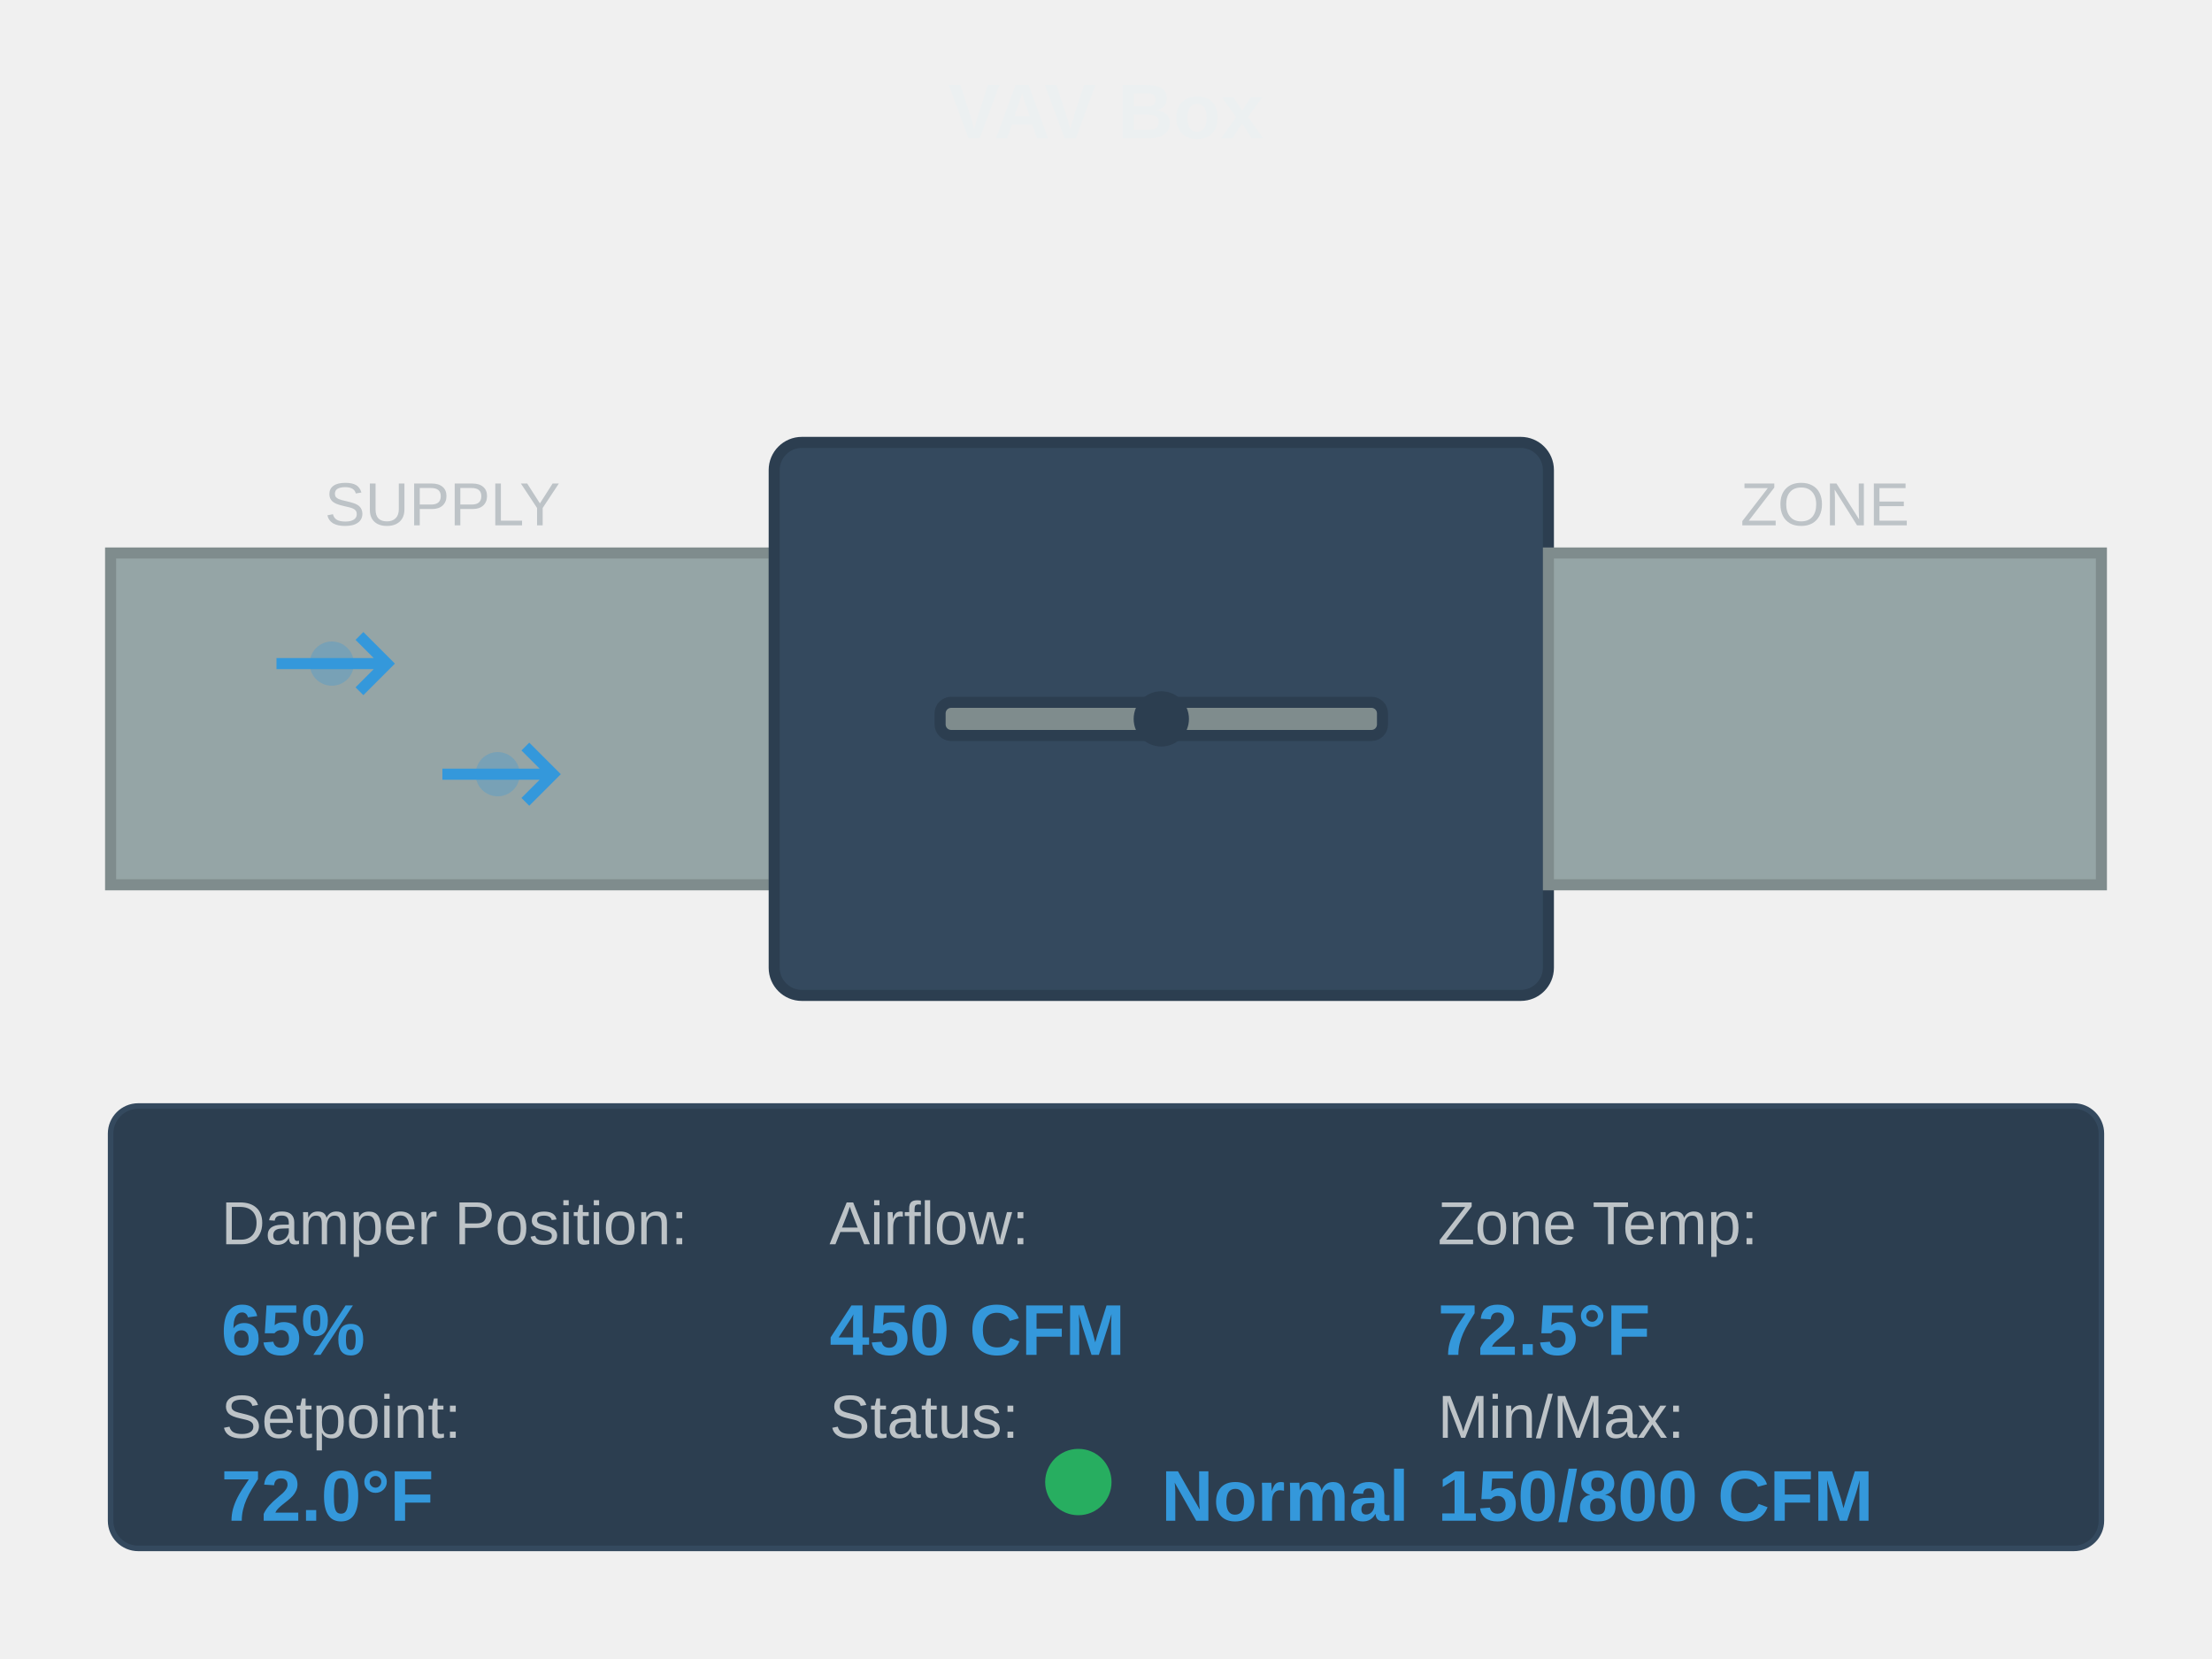
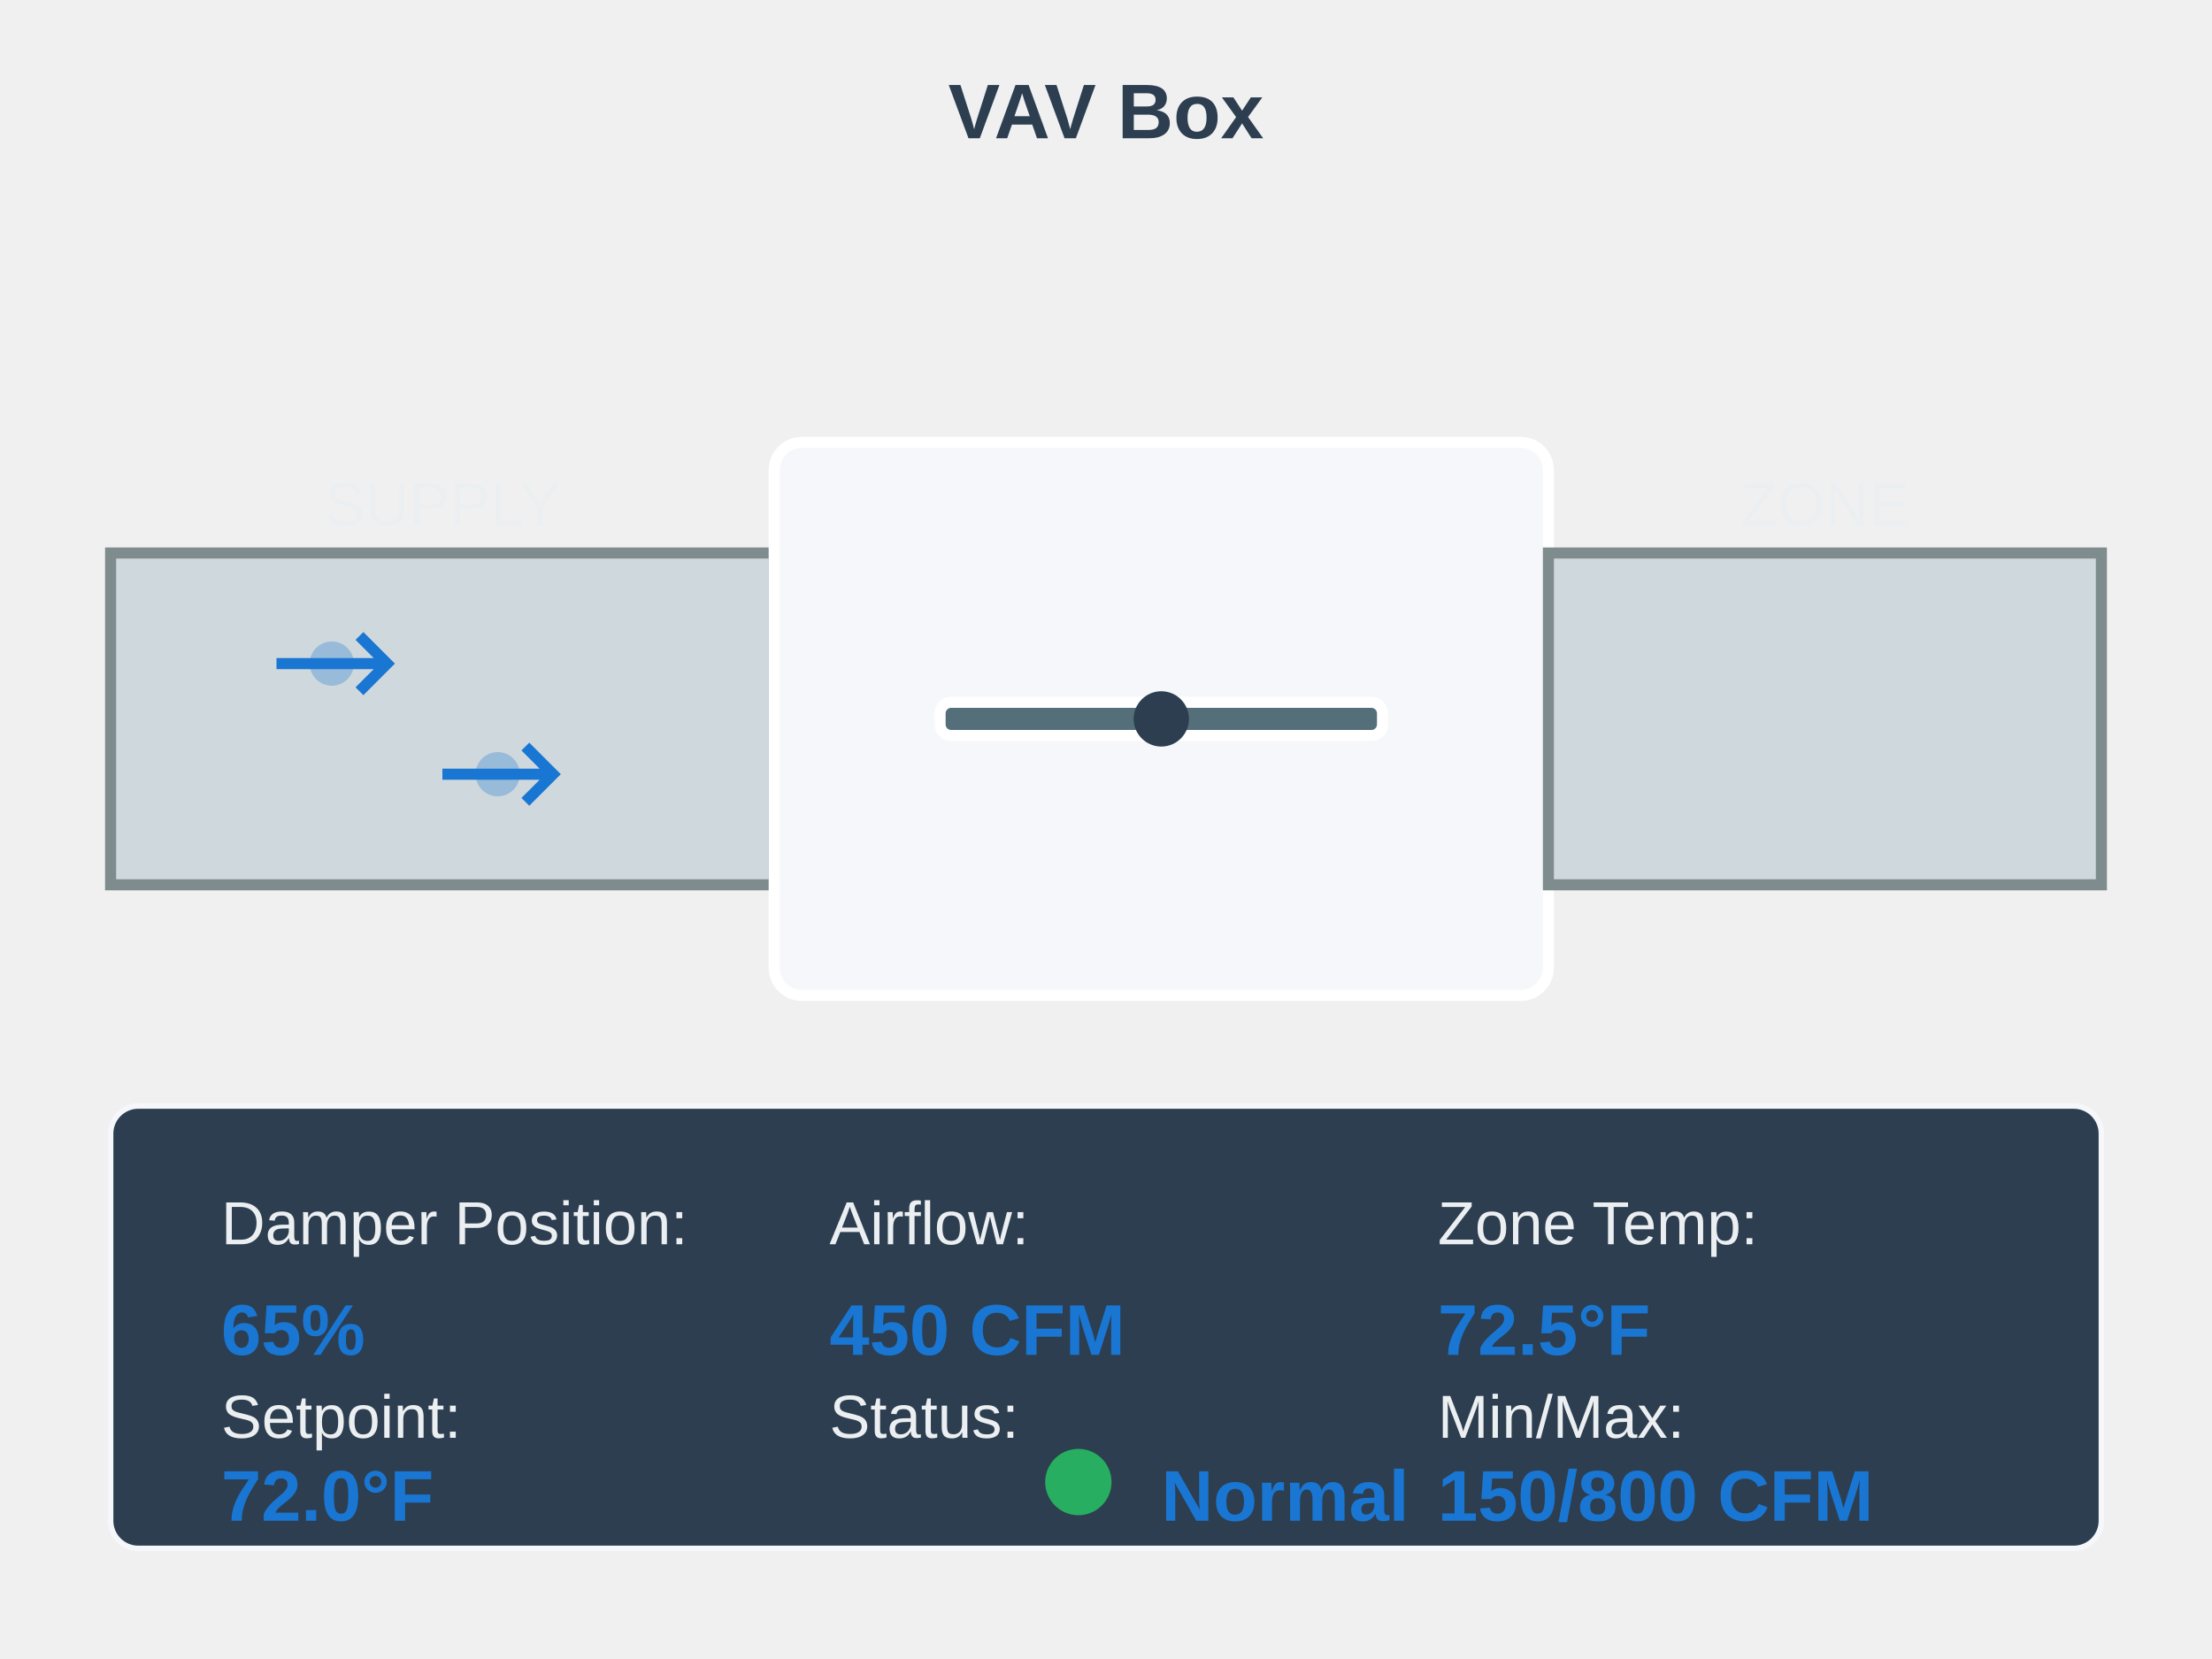
<svg xmlns="http://www.w3.org/2000/svg" viewBox="0 0 400 300" width="100%" height="100%">
  <defs>
    <style>
-       .vav-box { fill: #34495e; stroke: #2c3e50; stroke-width: 2; }
-       .vav-duct { fill: #95a5a6; stroke: #7f8c8d; stroke-width: 2; }
-       .vav-damper { fill: #7f8c8d; stroke: #2c3e50; stroke-width: 2; }
-       .vav-text { fill: #ecf0f1; font-family: Arial, sans-serif; font-size: 14px; }
-       .vav-label { fill: #bdc3c7; font-family: Arial, sans-serif; font-size: 11px; }
-       .vav-value { fill: #3498db; font-family: Arial, monospace; font-size: 13px; font-weight: bold; }
-       .vav-arrow { fill: none; stroke: #3498db; stroke-width: 2; }
-       .vav-flow { fill: #3498db; opacity: 0.3; }
+       .vav-box { fill: #f5f7fa; stroke: #ffffff; stroke-width: 2; }
+       .vav-duct { fill: #cfd8dc; stroke: #7f8c8d; stroke-width: 2; }
+       .vav-damper { fill: #546e7a; stroke: #ffffff; stroke-width: 2; }
+       .vav-text { fill: #2c3e50; font-family: Arial, sans-serif; font-size: 14px; }
+       .vav-label { fill: #eceff1; font-family: Arial, sans-serif; font-size: 11px; }
+       .vav-value { fill: #1976d2; font-family: Arial, monospace; font-size: 13px; font-weight: bold; }
+       .vav-arrow { fill: none; stroke: #1976d2; stroke-width: 2; }
+       .vav-flow { fill: #1976d2; opacity: 0.3; }
      .vav-flow-active { animation: flow 2s linear infinite; }
      .status-ok { fill: #27ae60; }
      .status-alarm { fill: #e74c3c; }
      @keyframes flow {
        0% { opacity: 0.1; }
        50% { opacity: 0.5; }
        100% { opacity: 0.1; }
      }
    </style>
  </defs>
  <text class="vav-text" x="200" y="25" text-anchor="middle" font-size="16" font-weight="bold">
    VAV Box
  </text>
  <rect class="vav-duct" x="20" y="100" width="120" height="60" />
  <text class="vav-label" x="80" y="95" text-anchor="middle">SUPPLY</text>
  <rect class="vav-box" x="140" y="80" width="140" height="100" rx="5" />
  <g id="damper" transform="translate(210, 130)">
    <rect class="vav-damper" x="-40" y="-3" width="80" height="6" rx="2" />
    <circle fill="#2c3e50" cx="0" cy="0" r="5" />
  </g>
  <rect class="vav-duct" x="280" y="100" width="100" height="60" />
  <text class="vav-label" x="330" y="95" text-anchor="middle">ZONE</text>
  <g id="flowArrows">
    <path class="vav-arrow" d="M 50 120 L 70 120 M 65 115 L 70 120 L 65 125" stroke-width="2" />
    <path class="vav-arrow" d="M 80 140 L 100 140 M 95 135 L 100 140 L 95 145" stroke-width="2" />
    <circle class="vav-flow vav-flow-active" cx="60" cy="120" r="4" />
    <circle class="vav-flow vav-flow-active" cx="90" cy="140" r="4" style="animation-delay: 0.5s" />
  </g>
-   <rect fill="#2c3e50" stroke="#34495e" stroke-width="1" x="20" y="200" width="360" height="80" rx="5" />
+   <rect fill="#2c3e50" stroke="#f5f7fa" stroke-width="1" x="20" y="200" width="360" height="80" rx="5" />
  <text class="vav-label" x="40" y="225">Damper Position:</text>
  <text id="damperPos" class="vav-value" x="40" y="245">65%</text>
  <text class="vav-label" x="150" y="225">Airflow:</text>
  <text id="airflow" class="vav-value" x="150" y="245">450 CFM</text>
  <text class="vav-label" x="260" y="225">Zone Temp:</text>
  <text id="zoneTemp" class="vav-value" x="260" y="245">72.5°F</text>
  <text class="vav-label" x="40" y="260">Setpoint:</text>
  <text id="setpoint" class="vav-value" x="40" y="275">72.0°F</text>
  <text class="vav-label" x="150" y="260">Status:</text>
  <g id="statusIndicator">
    <circle id="statusLight" class="status-ok" cx="195" cy="268" r="6" />
    <text id="statusText" class="vav-value" x="210" y="275">Normal</text>
  </g>
  <text class="vav-label" x="260" y="260">Min/Max:</text>
  <text id="minMaxFlow" class="vav-value" x="260" y="275">150/800 CFM</text>
</svg>
